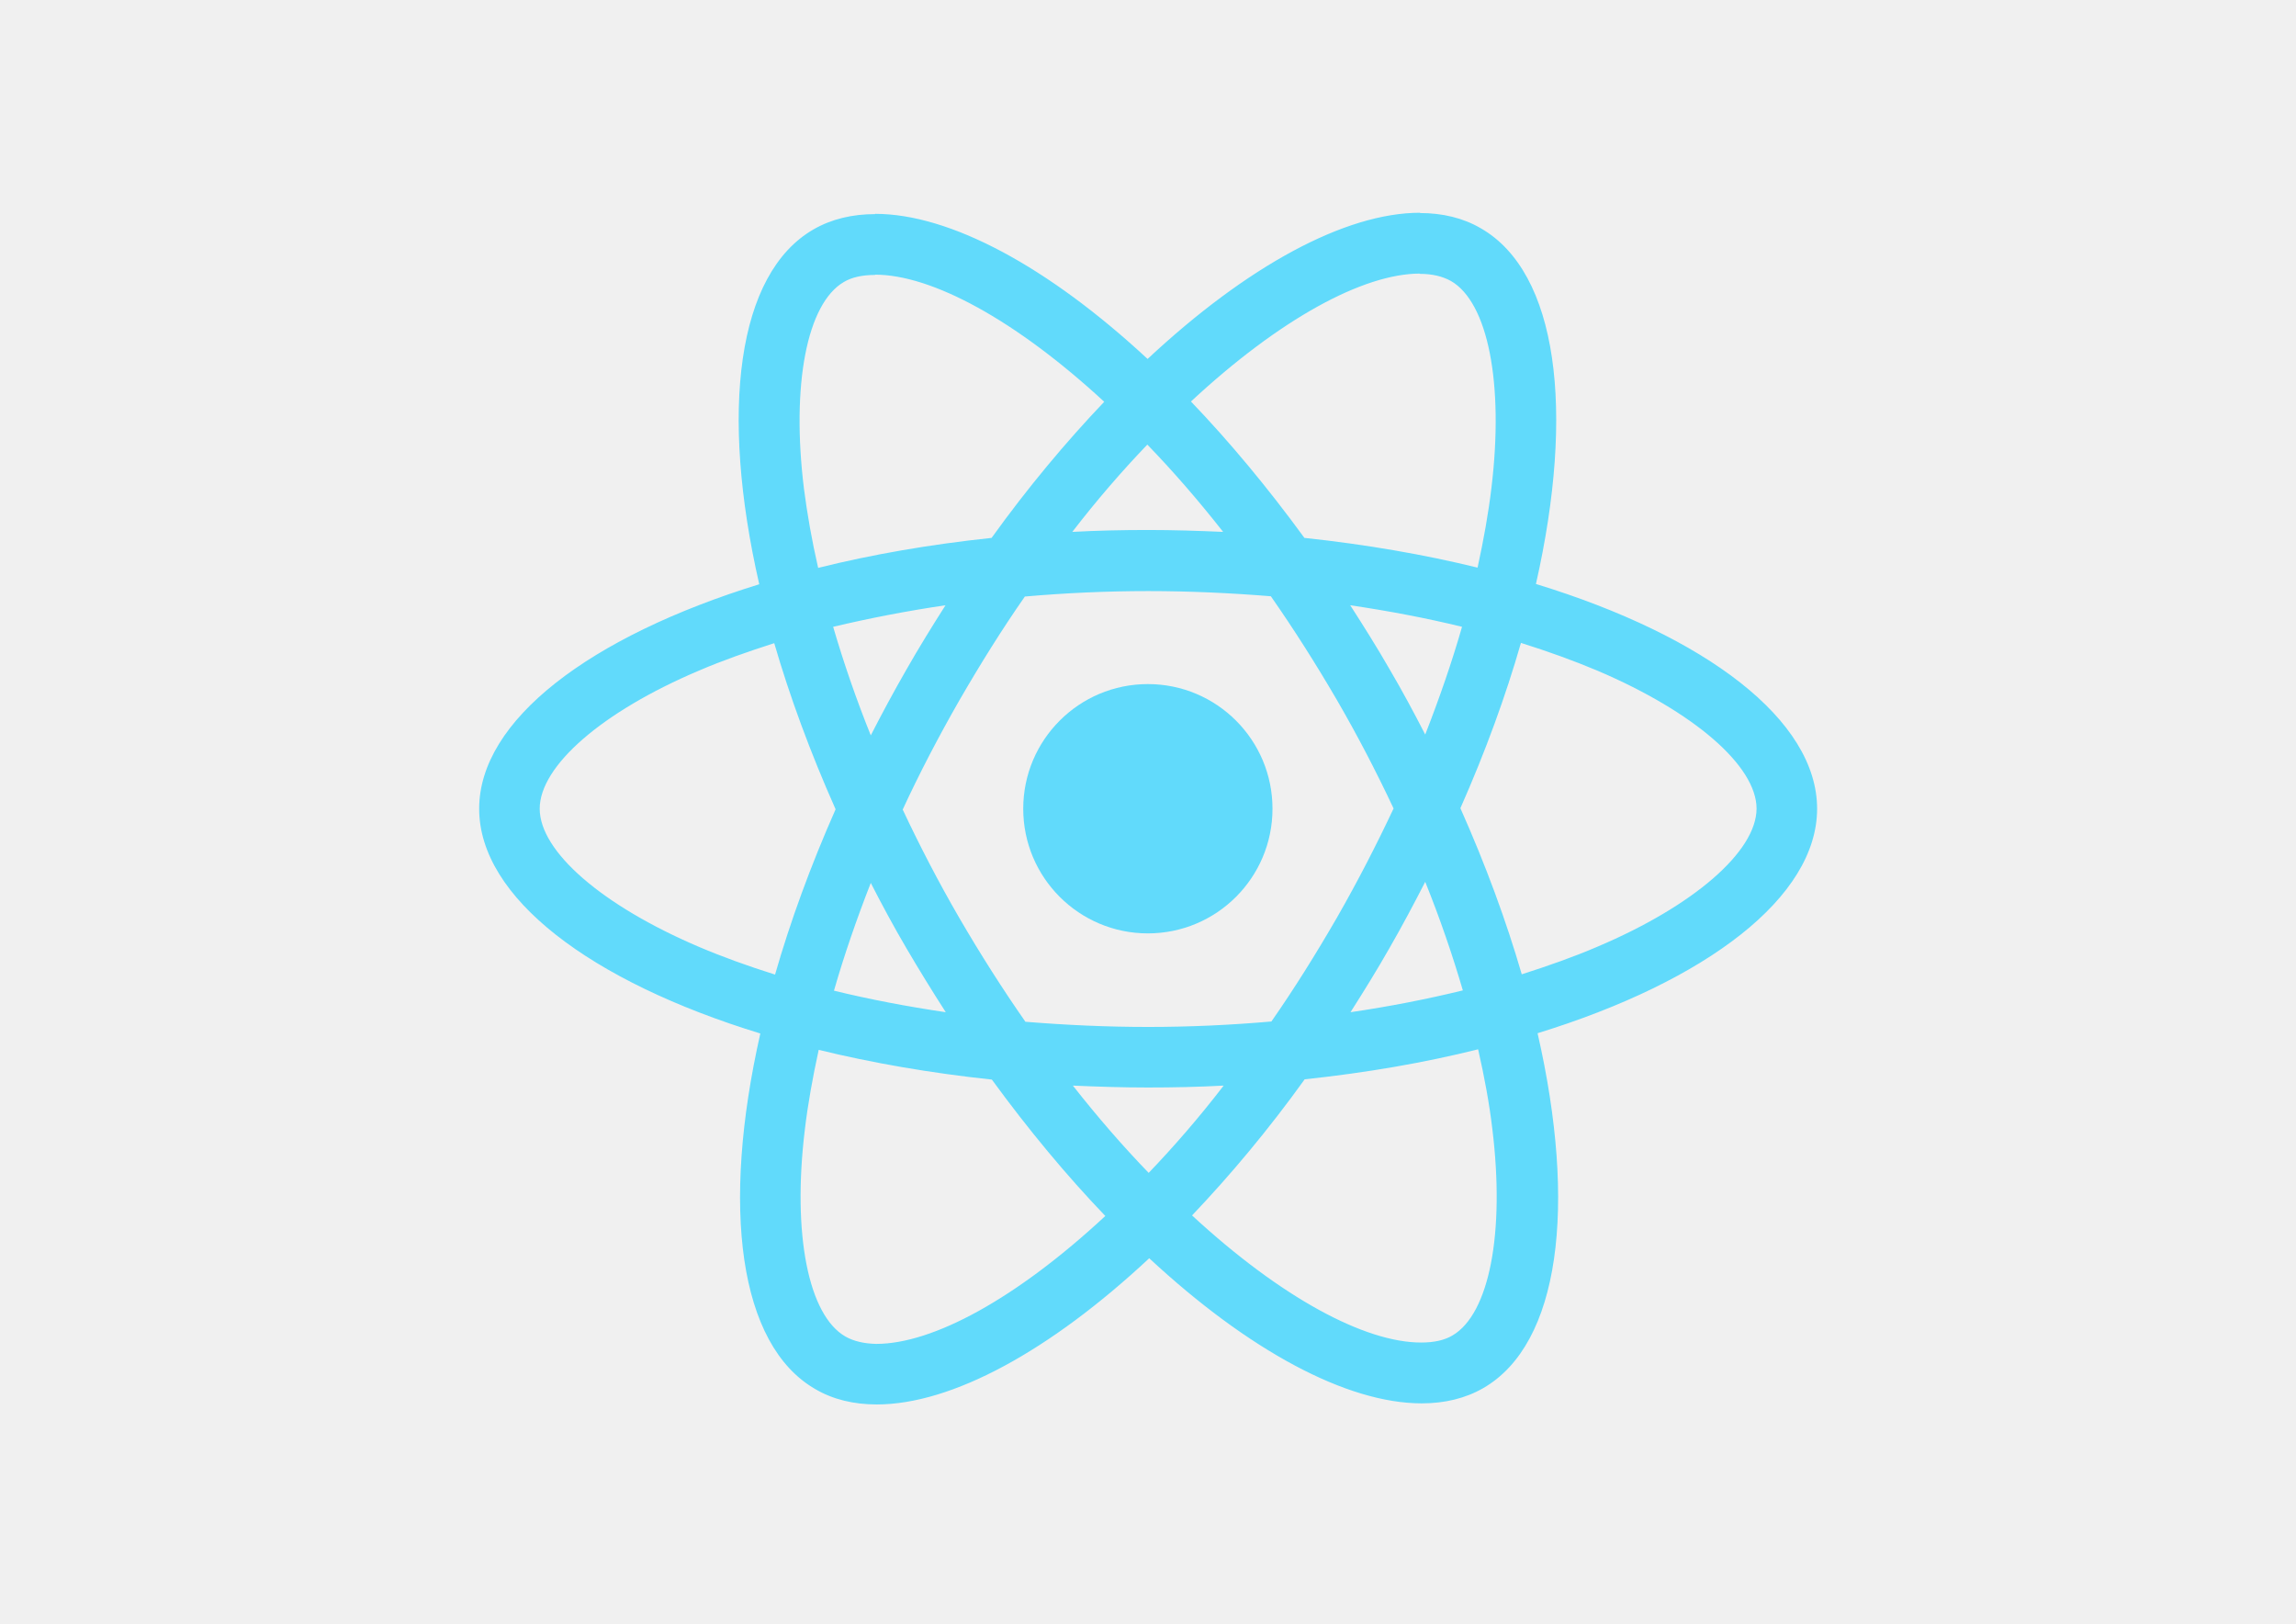
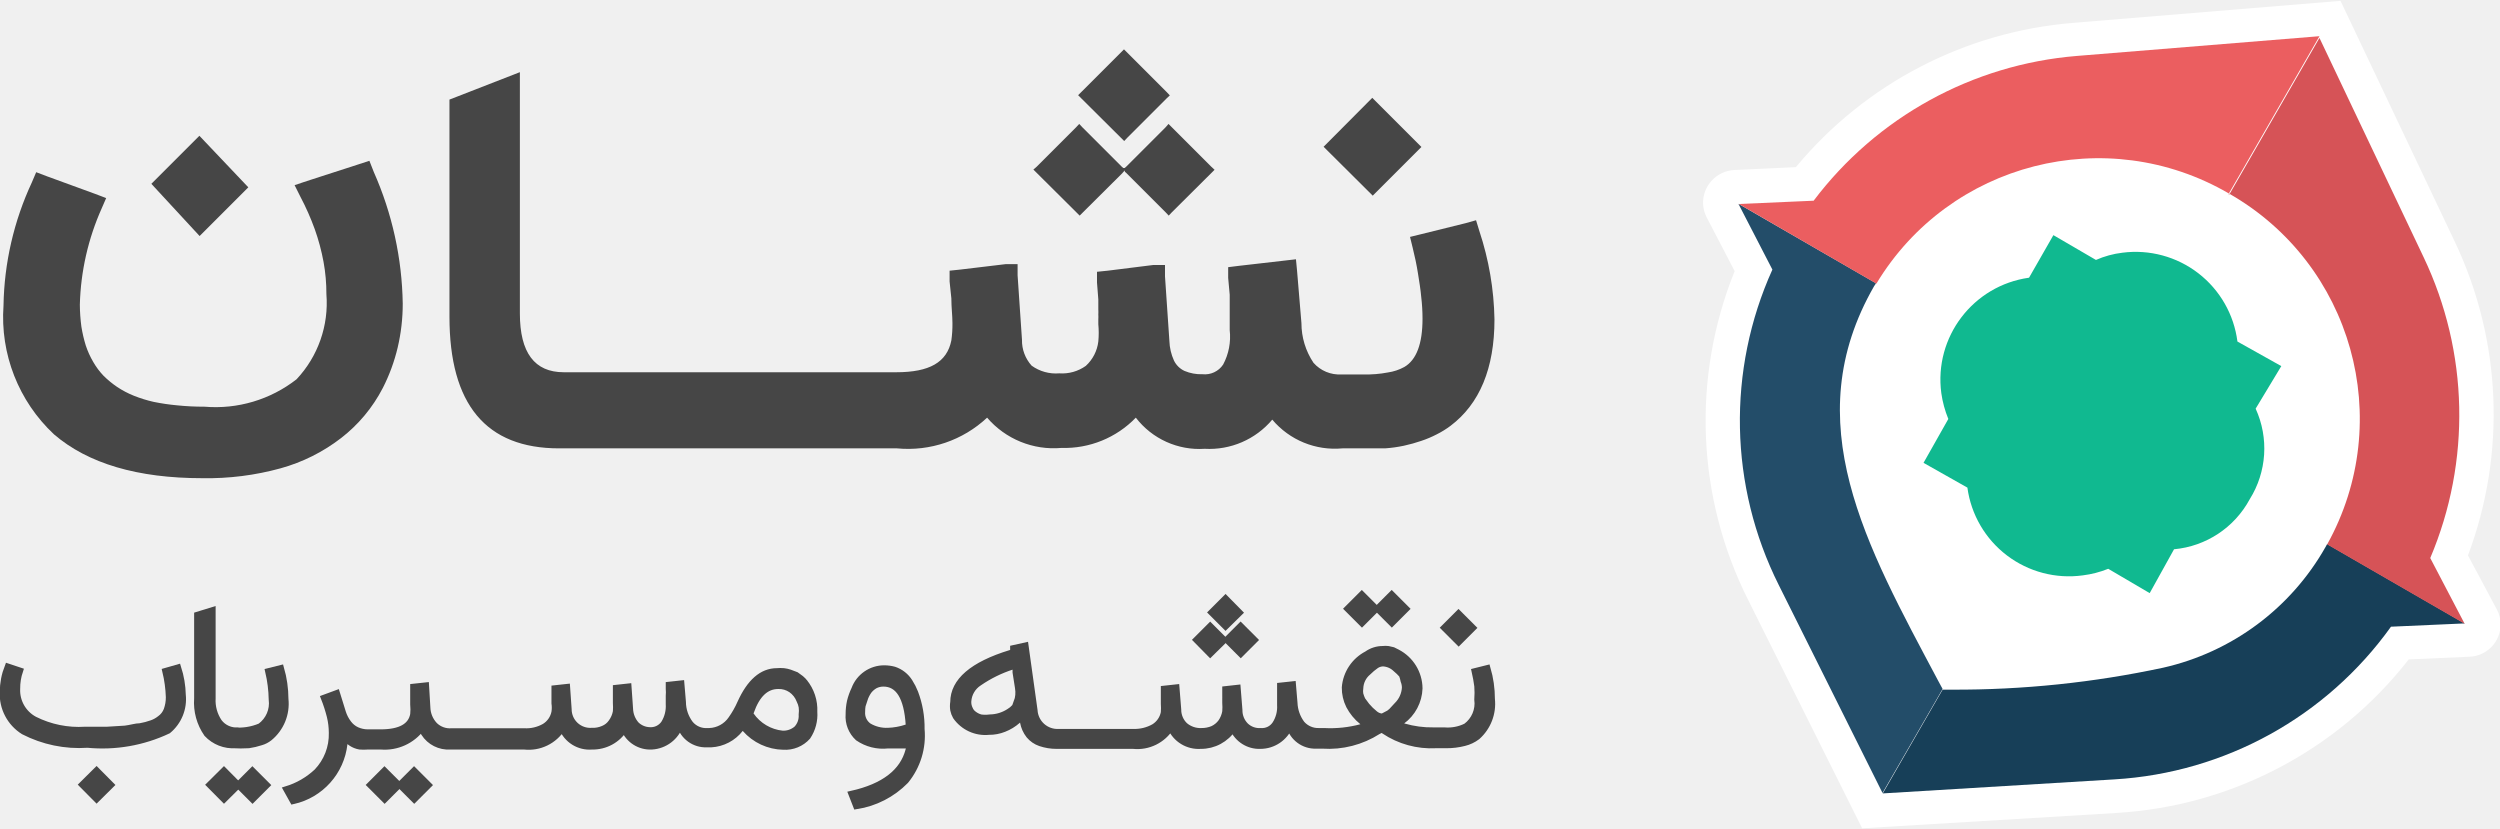
- <svg xmlns="http://www.w3.org/2000/svg" viewBox="0 0 841.9 595.3">
-   <g fill="#61DAFB">
-     <path d="M666.3 296.5c0-32.5-40.7-63.3-103.1-82.4 14.4-63.6 8-114.2-20.2-130.4-6.5-3.8-14.1-5.6-22.4-5.6v22.3c4.6 0 8.3.9 11.4 2.6 13.6 7.8 19.5 37.5 14.9 75.7-1.1 9.4-2.9 19.3-5.1 29.4-19.6-4.8-41-8.5-63.5-10.9-13.5-18.5-27.5-35.3-41.6-50 32.6-30.3 63.2-46.9 84-46.9V78c-27.5 0-63.5 19.6-99.9 53.6-36.4-33.8-72.4-53.2-99.9-53.2v22.3c20.7 0 51.4 16.5 84 46.6-14 14.7-28 31.4-41.3 49.9-22.6 2.4-44 6.1-63.6 11-2.3-10-4-19.7-5.2-29-4.7-38.2 1.1-67.9 14.6-75.8 3-1.8 6.9-2.6 11.5-2.6V78.5c-8.4 0-16 1.8-22.6 5.6-28.1 16.2-34.4 66.7-19.9 130.1-62.2 19.2-102.7 49.9-102.7 82.3 0 32.5 40.7 63.3 103.1 82.4-14.4 63.6-8 114.2 20.2 130.4 6.5 3.8 14.1 5.6 22.5 5.6 27.5 0 63.5-19.6 99.9-53.6 36.4 33.8 72.4 53.2 99.9 53.2 8.4 0 16-1.8 22.6-5.6 28.1-16.2 34.4-66.7 19.9-130.1 62-19.1 102.5-49.9 102.5-82.3zm-130.2-66.7c-3.7 12.9-8.3 26.2-13.5 39.5-4.1-8-8.4-16-13.1-24-4.6-8-9.5-15.8-14.4-23.4 14.2 2.1 27.9 4.7 41 7.9zm-45.8 106.5c-7.8 13.5-15.8 26.3-24.1 38.2-14.9 1.3-30 2-45.2 2-15.1 0-30.2-.7-45-1.9-8.3-11.9-16.4-24.6-24.2-38-7.6-13.1-14.5-26.4-20.8-39.8 6.2-13.4 13.2-26.8 20.7-39.9 7.8-13.5 15.8-26.3 24.1-38.2 14.9-1.3 30-2 45.2-2 15.1 0 30.2.7 45 1.9 8.3 11.9 16.4 24.6 24.2 38 7.6 13.1 14.5 26.4 20.8 39.8-6.3 13.4-13.2 26.8-20.7 39.9zm32.3-13c5.4 13.4 10 26.8 13.8 39.8-13.1 3.2-26.9 5.9-41.2 8 4.9-7.7 9.8-15.6 14.4-23.7 4.6-8 8.9-16.1 13-24.1zM421.2 430c-9.3-9.6-18.6-20.3-27.8-32 9 .4 18.2.7 27.5.7 9.4 0 18.7-.2 27.8-.7-9 11.7-18.3 22.4-27.5 32zm-74.4-58.9c-14.2-2.1-27.9-4.7-41-7.9 3.7-12.9 8.3-26.2 13.5-39.5 4.1 8 8.4 16 13.1 24 4.7 8 9.5 15.8 14.4 23.4zM420.7 163c9.3 9.6 18.6 20.3 27.8 32-9-.4-18.2-.7-27.5-.7-9.4 0-18.7.2-27.8.7 9-11.7 18.3-22.4 27.5-32zm-74 58.9c-4.9 7.7-9.8 15.6-14.4 23.7-4.6 8-8.9 16-13 24-5.4-13.4-10-26.8-13.8-39.8 13.1-3.1 26.9-5.8 41.2-7.9zm-90.5 125.2c-35.4-15.1-58.3-34.9-58.3-50.6 0-15.7 22.9-35.6 58.3-50.6 8.6-3.7 18-7 27.7-10.1 5.7 19.6 13.2 40 22.5 60.9-9.2 20.8-16.6 41.1-22.2 60.6-9.9-3.1-19.3-6.5-28-10.2zM310 490c-13.6-7.8-19.5-37.5-14.9-75.7 1.1-9.4 2.9-19.3 5.1-29.4 19.6 4.8 41 8.5 63.5 10.9 13.5 18.5 27.5 35.3 41.6 50-32.6 30.3-63.2 46.9-84 46.9-4.5-.1-8.3-1-11.3-2.7zm237.2-76.2c4.7 38.2-1.1 67.9-14.6 75.8-3 1.8-6.9 2.6-11.5 2.6-20.7 0-51.4-16.5-84-46.6 14-14.7 28-31.4 41.3-49.9 22.6-2.4 44-6.1 63.6-11 2.3 10.1 4.1 19.8 5.2 29.1zm38.5-66.7c-8.6 3.7-18 7-27.7 10.1-5.7-19.6-13.2-40-22.5-60.9 9.2-20.8 16.6-41.1 22.2-60.6 9.9 3.1 19.3 6.5 28.1 10.2 35.4 15.1 58.3 34.9 58.3 50.6-.1 15.7-23 35.6-58.4 50.6zM320.8 78.4z" />
-     <circle cx="420.9" cy="296.5" r="45.7" />
-     <path d="M520.5 78.1z" />
+ <svg xmlns="http://www.w3.org/2000/svg" viewBox="0 0 113.97 37.77">
+   <g id="Layer_2" data-name="Layer 2">
+     <g id="Layer_1-2" data-name="Layer 1">
+       <path d="M112.51,27.28a18.31,18.31,0,0,0-.6-14.3L106.7,2,94.55,3A18.35,18.35,0,0,0,81.87,9.58l-2.8.13a1.5,1.5,0,0,0-1.43,1.56,1.47,1.47,0,0,0,.17.61l1.27,2.44a18.2,18.2,0,0,0,.62,15l5.19,10.4,11.6-.7a18.27,18.27,0,0,0,13.32-7l2.74-.12A1.48,1.48,0,0,0,114,30.39a1.46,1.46,0,0,0-.16-.62Z" transform="translate(0 -1.96)" fill="#fff" />
+       <path d="M102.56,24.72a4.36,4.36,0,0,0,.27-4.13L104,18.65,102,17.53a4.68,4.68,0,0,0-5.24-4.05,4.26,4.26,0,0,0-1.21.33l-1.94-1.13L92.5,14.62a4.69,4.69,0,0,0-4,5.26,4.92,4.92,0,0,0,.32,1.18l-1.13,2,2,1.13a4.67,4.67,0,0,0,5.26,4,4.61,4.61,0,0,0,1.16-.3L98,29,99.11,27A4.37,4.37,0,0,0,102.56,24.72Z" transform="translate(0 -1.96)" fill="#10b990" />
+       <path d="M88.56,33.37l-.2-.37c-3.29-6.19-6.48-11.81-2.92-18a.57.57,0,0,0,.08-.13l-6.27-3.62,1.55,3a16.73,16.73,0,0,0,.29,14.38l4.73,9.48,2.74-4.74Z" transform="translate(0 -1.96)" fill="#234d69" />
+       <path d="M106.09,26.76a.83.83,0,0,0-.07.13,11.39,11.39,0,0,1-7.41,5.51,45.08,45.08,0,0,1-9.63,1l-.42,0h0l-2.73,4.73,10.57-.64A16.72,16.72,0,0,0,109,30.53l3.36-.15Z" transform="translate(0 -1.96)" fill="#173f58" />
+       <path d="M101.61,10.78a11.81,11.81,0,0,1,4.48,16l6.27,3.62-1.57-3a16.72,16.72,0,0,0-.3-13.71l-4.75-10-4.13,7.17Z" transform="translate(0 -1.96)" fill="#d65357" />
+       <path d="M101.61,10.78h0l4.13-7.17-11.06.9a16.74,16.74,0,0,0-12,6.6l-3.41.15,6.27,3.63A11.82,11.82,0,0,1,101.61,10.78Z" transform="translate(0 -1.96)" fill="#eb5e60" />
+       <rect x="3.95" y="37.29" width="0.91" height="0.92" transform="translate(-25.31 12.08) rotate(-44.77)" fill="#464646" stroke="#464646" stroke-width="0.3" />
+       <path d="M7.55,32.56a5.88,5.88,0,0,1,.16,1.18,1.7,1.7,0,0,1-.1.59.87.87,0,0,1-.31.4,1.28,1.28,0,0,1-.38.21,3.18,3.18,0,0,1-.53.14c-.2,0-.43.08-.69.11l-.82.05-1,0a4.51,4.51,0,0,1-2.31-.47,1.52,1.52,0,0,1-.8-1.42,2.5,2.5,0,0,1,.13-.81l-.54-.18a3.17,3.17,0,0,0-.22,1.14,2,2,0,0,0,.94,1.8,5.52,5.52,0,0,0,2.9.6H4a7,7,0,0,0,3.66-.64,1.85,1.85,0,0,0,.66-1.62,4.36,4.36,0,0,0-.21-1.24Z" transform="translate(0 -1.96)" fill="#464646" stroke="#464646" stroke-width="0.3" />
+       <rect x="11.05" y="37.29" width="0.91" height="0.92" transform="translate(-23.32 17.23) rotate(-45)" fill="#464646" stroke="#464646" stroke-width="0.3" />
+       <rect x="9.75" y="37.29" width="0.91" height="0.92" transform="translate(-23.62 16.17) rotate(-44.77)" fill="#464646" stroke="#464646" stroke-width="0.3" />
+       <path d="M10.78,35.92h-.17a6,6,0,0,0,.73,0,3.39,3.39,0,0,0,.55-.13,1.11,1.11,0,0,0,.39-.2A2,2,0,0,0,13,33.83a5.15,5.15,0,0,0-.2-1.4l-.56.14a6.14,6.14,0,0,1,.16,1.28,1.31,1.31,0,0,1-.53,1.23,2.53,2.53,0,0,1-1.22.19h.22a1,1,0,0,1-.89-.39,1.75,1.75,0,0,1-.3-1.09v-4L9,30V33.8a2.49,2.49,0,0,0,.44,1.61,1.62,1.62,0,0,0,1.3.51Z" transform="translate(0 -1.96)" fill="#464646" stroke="#464646" stroke-width="0.3" />
+       <rect x="18.42" y="37.29" width="0.91" height="0.92" transform="translate(-21.16 22.44) rotate(-45)" fill="#464646" stroke="#464646" stroke-width="0.3" />
+       <rect x="17.07" y="37.29" width="0.91" height="0.92" transform="translate(-21.56 21.5) rotate(-45.02)" fill="#464646" stroke="#464646" stroke-width="0.3" />
+       <path d="M34.22,34.41c.28-.8.7-1.19,1.26-1.19a1,1,0,0,1,.59.17,1.07,1.07,0,0,1,.39.5,1.06,1.06,0,0,1,.1.3,1.37,1.37,0,0,1,0,.35.87.87,0,0,1-.23.65.94.94,0,0,1-.66.23,2,2,0,0,1-1.44-.85l-.06-.07ZM36.7,33.1a1.19,1.19,0,0,0-.19-.2l-.22-.16L36,32.63a1.31,1.31,0,0,0-.27-.06,1.63,1.63,0,0,0-.31,0c-.68,0-1.23.49-1.66,1.44a4.15,4.15,0,0,1-.42.74,1.27,1.27,0,0,1-1,.55h-.09a.94.94,0,0,1-.79-.34,1.67,1.67,0,0,1-.34-1l-.07-.83-.55.06v.17a1.72,1.72,0,0,1,0,.32v.38a1.5,1.5,0,0,1-.22.88.74.74,0,0,1-.67.32A.92.92,0,0,1,29,35a1.15,1.15,0,0,1-.29-.73l-.07-1-.55.06,0,.17v.05s0,0,0,0V34a2.8,2.8,0,0,1,0,.4,1.18,1.18,0,0,1-.21.49.84.84,0,0,1-.37.3,1.17,1.17,0,0,1-.53.1,1,1,0,0,1-1.07-1l-.07-1-.55.06,0,.17c0,.18,0,.35,0,.5a1.38,1.38,0,0,1,0,.4,1,1,0,0,1-.46.67,1.7,1.7,0,0,1-.94.22H20.59a1,1,0,0,1-.78-.28,1.23,1.23,0,0,1-.34-.81l-.06-1-.56.06,0,.28c0,.16,0,.33,0,.51a2.32,2.32,0,0,1,0,.46c-.1.55-.6.83-1.5.83h-.59a1.25,1.25,0,0,1-.5-.11,1,1,0,0,1-.38-.31,1.59,1.59,0,0,1-.26-.5l-.27-.87-.57.21a6.82,6.82,0,0,1,.27.84,3.2,3.2,0,0,1,.09.75,2.47,2.47,0,0,1-.69,1.78,3.55,3.55,0,0,1-1.38.8h0l.29.52h0a3,3,0,0,0,2.33-2.6l.05-.32a1,1,0,0,0,.66.43,2.19,2.19,0,0,0,.36,0h.61a2.09,2.09,0,0,0,1.84-.83l.13.23a1.31,1.31,0,0,0,1.19.6H23.9a1.8,1.8,0,0,0,1.73-.84,1.34,1.34,0,0,0,1.36.84,1.7,1.7,0,0,0,1.47-.79,1.28,1.28,0,0,0,1.25.79A1.44,1.44,0,0,0,31,35a1.22,1.22,0,0,0,1.22.88h.2a1.8,1.8,0,0,0,1.32-.69l.11-.14.12.13a2.37,2.37,0,0,0,1.74.81,1.36,1.36,0,0,0,1.1-.45,1.8,1.8,0,0,0,.3-1.13,2,2,0,0,0-.45-1.36Z" transform="translate(0 -1.96)" fill="#464646" stroke="#464646" stroke-width="0.3" />
+       <path d="M40.48,35.93h.46l.15,0,.17,0,.23,0-.06.23c-.26,1-1.13,1.67-2.6,2l.21.54a4,4,0,0,0,2.24-1.15A3.24,3.24,0,0,0,42,35.2a4.5,4.5,0,0,0-.29-1.66,2.82,2.82,0,0,0-.25-.49,1.31,1.31,0,0,0-.7-.55,1.74,1.74,0,0,0-.45-.06,1.44,1.44,0,0,0-1.35.94,2.88,2.88,0,0,0-.2.56,2.78,2.78,0,0,0-.06.58,1.31,1.31,0,0,0,.42,1.07A2,2,0,0,0,40.48,35.93ZM39.4,33.85a1.5,1.5,0,0,1,.2-.4,1,1,0,0,1,.29-.25.85.85,0,0,1,.38-.09c.7,0,1.09.63,1.17,1.9v.13l-.12,0a3,3,0,0,1-.84.15,1.6,1.6,0,0,1-.88-.22.74.74,0,0,1-.31-.66,1.7,1.7,0,0,1,.1-.59Z" transform="translate(0 -1.96)" fill="#464646" stroke="#464646" stroke-width="0.3" />
+       <rect x="56.12" y="30.69" width="0.88" height="0.89" transform="translate(-5.45 47.15) rotate(-45)" fill="#464646" stroke="#464646" stroke-width="0.3" />
+       <path d="M55.8,31.14l-.63-.63-.62.62.62.63Z" transform="translate(0 -1.96)" fill="#464646" stroke="#464646" stroke-width="0.3" />
+       <path d="M56.5,29.89l-.63-.64-.63.63.63.63Z" transform="translate(0 -1.96)" fill="#464646" stroke="#464646" stroke-width="0.3" />
+       <rect x="62.99" y="29.26" width="0.91" height="0.92" transform="translate(-2.43 51.6) rotate(-45)" fill="#464646" stroke="#464646" stroke-width="0.3" />
+       <rect x="61.63" y="29.26" width="0.91" height="0.92" transform="translate(-2.83 50.64) rotate(-45)" fill="#464646" stroke="#464646" stroke-width="0.3" />
+       <path d="M67.8,32.43l-.56.14c.05.22.09.44.12.67a4.08,4.08,0,0,1,0,.61,1.31,1.31,0,0,1-.52,1.23,1.88,1.88,0,0,1-1,.19h-.49A4.56,4.56,0,0,1,64,35.09L63.7,35l.21-.17a1.92,1.92,0,0,0,.79-1.49,1.86,1.86,0,0,0-1-1.63l-.2-.1-.22-.05a1,1,0,0,0-.24,0,1.23,1.23,0,0,0-.72.23,1.87,1.87,0,0,0-1,1.51,1.81,1.81,0,0,0,.19.83,2.28,2.28,0,0,0,.59.72l.2.17-.24.1a5.41,5.41,0,0,1-1.7.18h-.23a1,1,0,0,1-.79-.34A1.7,1.7,0,0,1,59,34l-.07-.83-.56.06,0,.17c0,.11,0,.21,0,.32s0,.24,0,.38a1.44,1.44,0,0,1-.23.88.73.73,0,0,1-.66.32.91.91,0,0,1-.7-.25,1,1,0,0,1-.29-.72l-.08-1-.54.06v.22a.09.09,0,0,1,0,0v.1a.13.13,0,0,1,0,.06V34a2.6,2.6,0,0,1,0,.4,1.18,1.18,0,0,1-.2.49,1,1,0,0,1-.38.31,1.3,1.3,0,0,1-.52.1,1.1,1.1,0,0,1-.76-.26,1,1,0,0,1-.31-.73l-.08-1-.55.06,0,.17c0,.18,0,.34,0,.5a2.69,2.69,0,0,1,0,.4,1,1,0,0,1-.46.67,1.8,1.8,0,0,1-.94.23H48.28a1.06,1.06,0,0,1-1.13-1l-.41-2.94-.54.12v.09l0,.13-.13,0c-1.73.53-2.6,1.28-2.6,2.23a1.11,1.11,0,0,0,0,.36,1,1,0,0,0,.11.29,1.63,1.63,0,0,0,1.5.69,1.8,1.8,0,0,0,.69-.13,2.07,2.07,0,0,0,.62-.38l.2-.18.06.26a1.36,1.36,0,0,0,.27.6,1.14,1.14,0,0,0,.51.35,2.3,2.3,0,0,0,.74.12h3.49a1.79,1.79,0,0,0,1.71-.84,1.38,1.38,0,0,0,1.37.84,1.74,1.74,0,0,0,1.47-.79,1.3,1.3,0,0,0,1.25.79,1.44,1.44,0,0,0,1.33-.9,1.21,1.21,0,0,0,1.21.89h.29a4.18,4.18,0,0,0,2.53-.65L63,35.2l.1.07a3.86,3.86,0,0,0,2.36.65h.47a3.23,3.23,0,0,0,.82-.1,1.61,1.61,0,0,0,.59-.28A2,2,0,0,0,68,33.83,5,5,0,0,0,67.8,32.43Zm-21.37,1.5a1,1,0,0,1-.42.48,1.66,1.66,0,0,1-.88.27,1.51,1.51,0,0,1-.42,0,.89.89,0,0,1-.31-.15.55.55,0,0,1-.2-.25.71.71,0,0,1-.07-.35,1.09,1.09,0,0,1,.5-.85,5.82,5.82,0,0,1,1.5-.74h0l.18-.06,0,.19,0,.14.11.7a1.28,1.28,0,0,1-.06.67Zm16.81.64a.39.39,0,0,1-.23.07.57.57,0,0,1-.33-.13,2.67,2.67,0,0,1-.38-.37l-.2-.27A1.66,1.66,0,0,1,62,33.6a.84.84,0,0,1,0-.27,1,1,0,0,1,.36-.73,2.76,2.76,0,0,1,.37-.31.6.6,0,0,1,.32-.1.9.9,0,0,1,.58.25,2.54,2.54,0,0,1,.29.28A1.49,1.49,0,0,1,64,33a.85.85,0,0,1,.06.31,1.22,1.22,0,0,1-.37.81l-.25.27a.94.94,0,0,1-.23.16Z" transform="translate(0 -1.96)" fill="#464646" stroke="#464646" stroke-width="0.3" />
+       <rect x="66.04" y="30.12" width="0.91" height="0.92" transform="translate(-2.14 54.04) rotate(-45.02)" fill="#464646" stroke="#464646" stroke-width="0.3" />
+       <path d="M9.1,12.72l2.22-2.22L9.09,8.15l-.19.19-2,2Z" transform="translate(0 -1.96)" fill="#464646" />
+       <path d="M16.84,9.29l-.49.16L14,10.21l-.57.19.26.52a11.64,11.64,0,0,1,.66,1.49,9.64,9.64,0,0,1,.4,1.49,8.11,8.11,0,0,1,.13,1.47,5.08,5.08,0,0,1-1.36,3.88A6,6,0,0,1,9.32,20.5a11.78,11.78,0,0,1-1.23-.06A9.87,9.87,0,0,1,7,20.28,6.08,6.08,0,0,1,6.1,20a4.23,4.23,0,0,1-.76-.4,4.31,4.31,0,0,1-.62-.51,3.23,3.23,0,0,1-.47-.63,3.91,3.91,0,0,1-.34-.75,6.31,6.31,0,0,1-.2-.86,7.93,7.93,0,0,1-.07-1,11.5,11.5,0,0,1,1-4.4l.2-.46-.5-.19L2.15,10l-.5-.19-.2.47A13.83,13.83,0,0,0,.16,15.89a7.32,7.32,0,0,0,2.3,5.87q2.33,2,6.77,2a12.6,12.6,0,0,0,3.56-.45,8,8,0,0,0,2.76-1.38,6.87,6.87,0,0,0,1.9-2.28,8.22,8.22,0,0,0,.68-1.85,8.68,8.68,0,0,0,.23-2,15.4,15.4,0,0,0-1.32-6Z" transform="translate(0 -1.96)" fill="#464646" />
+       <path d="M51.1,8.24l.15.15.14-.15,1.8-1.8.14-.13-.14-.15-1.8-1.8-.15-.15-.15.15L49.3,6.15l-.15.15.15.15Z" transform="translate(0 -1.96)" fill="#464646" />
+       <path d="M49.07,11.64l.15.15.15-.15,1.79-1.78.06-.07.06-.06,0,.06.06.05,1.8,1.8.14.15.14-.15,1.8-1.79.15-.15-.15-.14-1.8-1.8-.15-.15-.13.15-1.8,1.8-.07.06-.06,0,0,0-.07-.06-1.8-1.8-.14-.15-.14.15-1.8,1.8-.15.13.15.15Z" transform="translate(0 -1.96)" fill="#464646" />
+       <path d="M62.39,10.69l.19.19.19-.19,1.84-1.84.19-.19-.19-.19L62.75,6.61l-.19-.19-.19.19L60.53,8.46l-.19.19.19.19Z" transform="translate(0 -1.96)" fill="#464646" />
+       <path d="M67.44,12.49,67.29,12l-.46.13-2.06.51-.49.12.12.49c.1.4.18.78.24,1.16s.12.73.15,1.08a8.47,8.47,0,0,1,.06,1c0,1.15-.28,1.88-.83,2.2a2.21,2.21,0,0,1-.75.25,5.2,5.2,0,0,1-1.11.09h-1a1.58,1.58,0,0,1-1.28-.53,3.24,3.24,0,0,1-.55-1.81l-.2-2.39-.05-.52-.52.06-2.09.24-.48.06,0,.49.07.77c0,.23,0,.47,0,.72s0,.57,0,.89a2.69,2.69,0,0,1-.3,1.57,1,1,0,0,1-.94.44,1.93,1.93,0,0,1-.82-.15,1,1,0,0,1-.48-.47,2.33,2.33,0,0,1-.21-.9l-.2-2.94,0-.52-.53,0-2.08.26-.49.05,0,.49.06.77c0,.12,0,.2,0,.23s0,.15,0,.23a1.69,1.69,0,0,1,0,.23,1.48,1.48,0,0,1,0,.21v.23a4.2,4.2,0,0,1,0,.79,1.79,1.79,0,0,1-.57,1.11,1.86,1.86,0,0,1-1.21.34,1.89,1.89,0,0,1-1.26-.35,1.71,1.71,0,0,1-.44-1.18l-.2-2.94,0-.51-.53,0-2.09.25-.48.05,0,.49.08.77c0,.41.05.79.05,1.13a5.24,5.24,0,0,1-.05.79c-.2,1-1,1.45-2.51,1.45H25.7c-1.33,0-2-.89-2-2.68v-11L20.49,6.5v9.9q0,6,5,6h15.4A5.27,5.27,0,0,0,45,21a4,4,0,0,0,3.39,1.38A4.52,4.52,0,0,0,51.78,21a3.65,3.65,0,0,0,3.14,1.42A3.75,3.75,0,0,0,58,21.09a3.73,3.73,0,0,0,3.2,1.31h1c.32,0,.64,0,.94,0a6.14,6.14,0,0,0,.86-.12,7.1,7.1,0,0,0,.79-.22,4.87,4.87,0,0,0,.71-.3,4.12,4.12,0,0,0,.63-.39c1.32-1,2-2.61,2-4.85A13.53,13.53,0,0,0,67.44,12.49Z" transform="translate(0 -1.96)" fill="#464646" />
+     </g>
  </g>
</svg>
